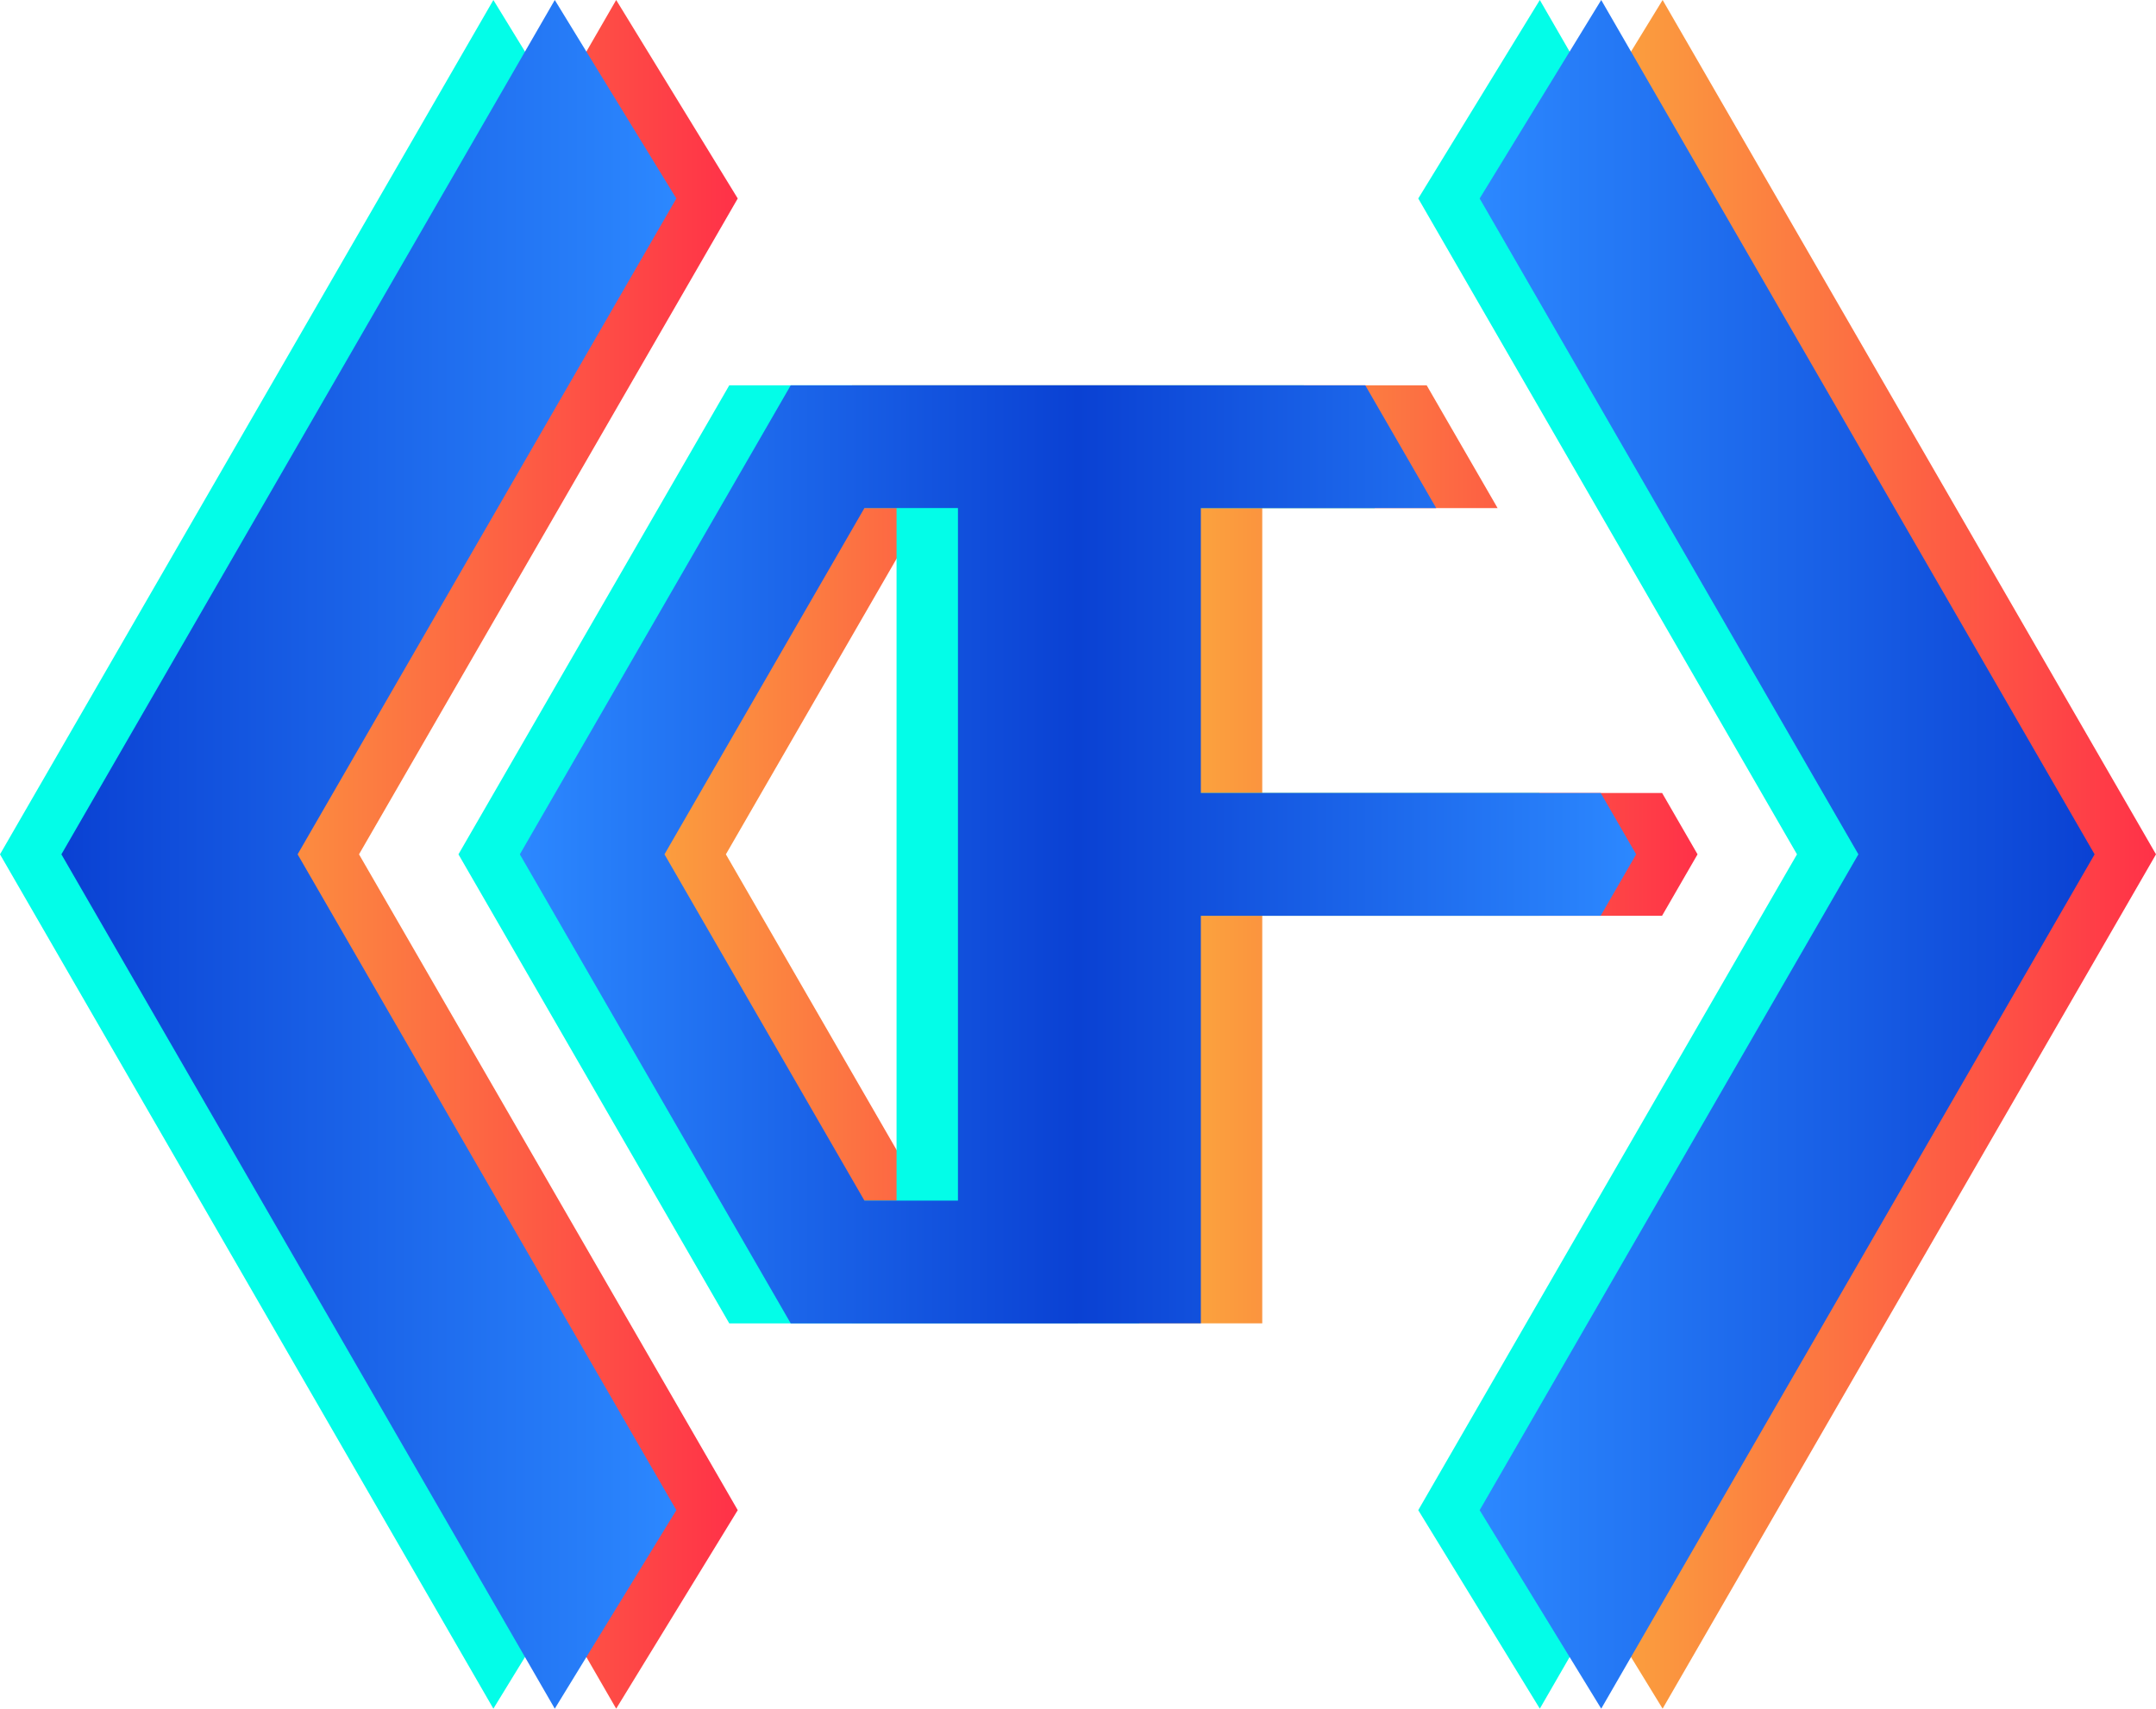
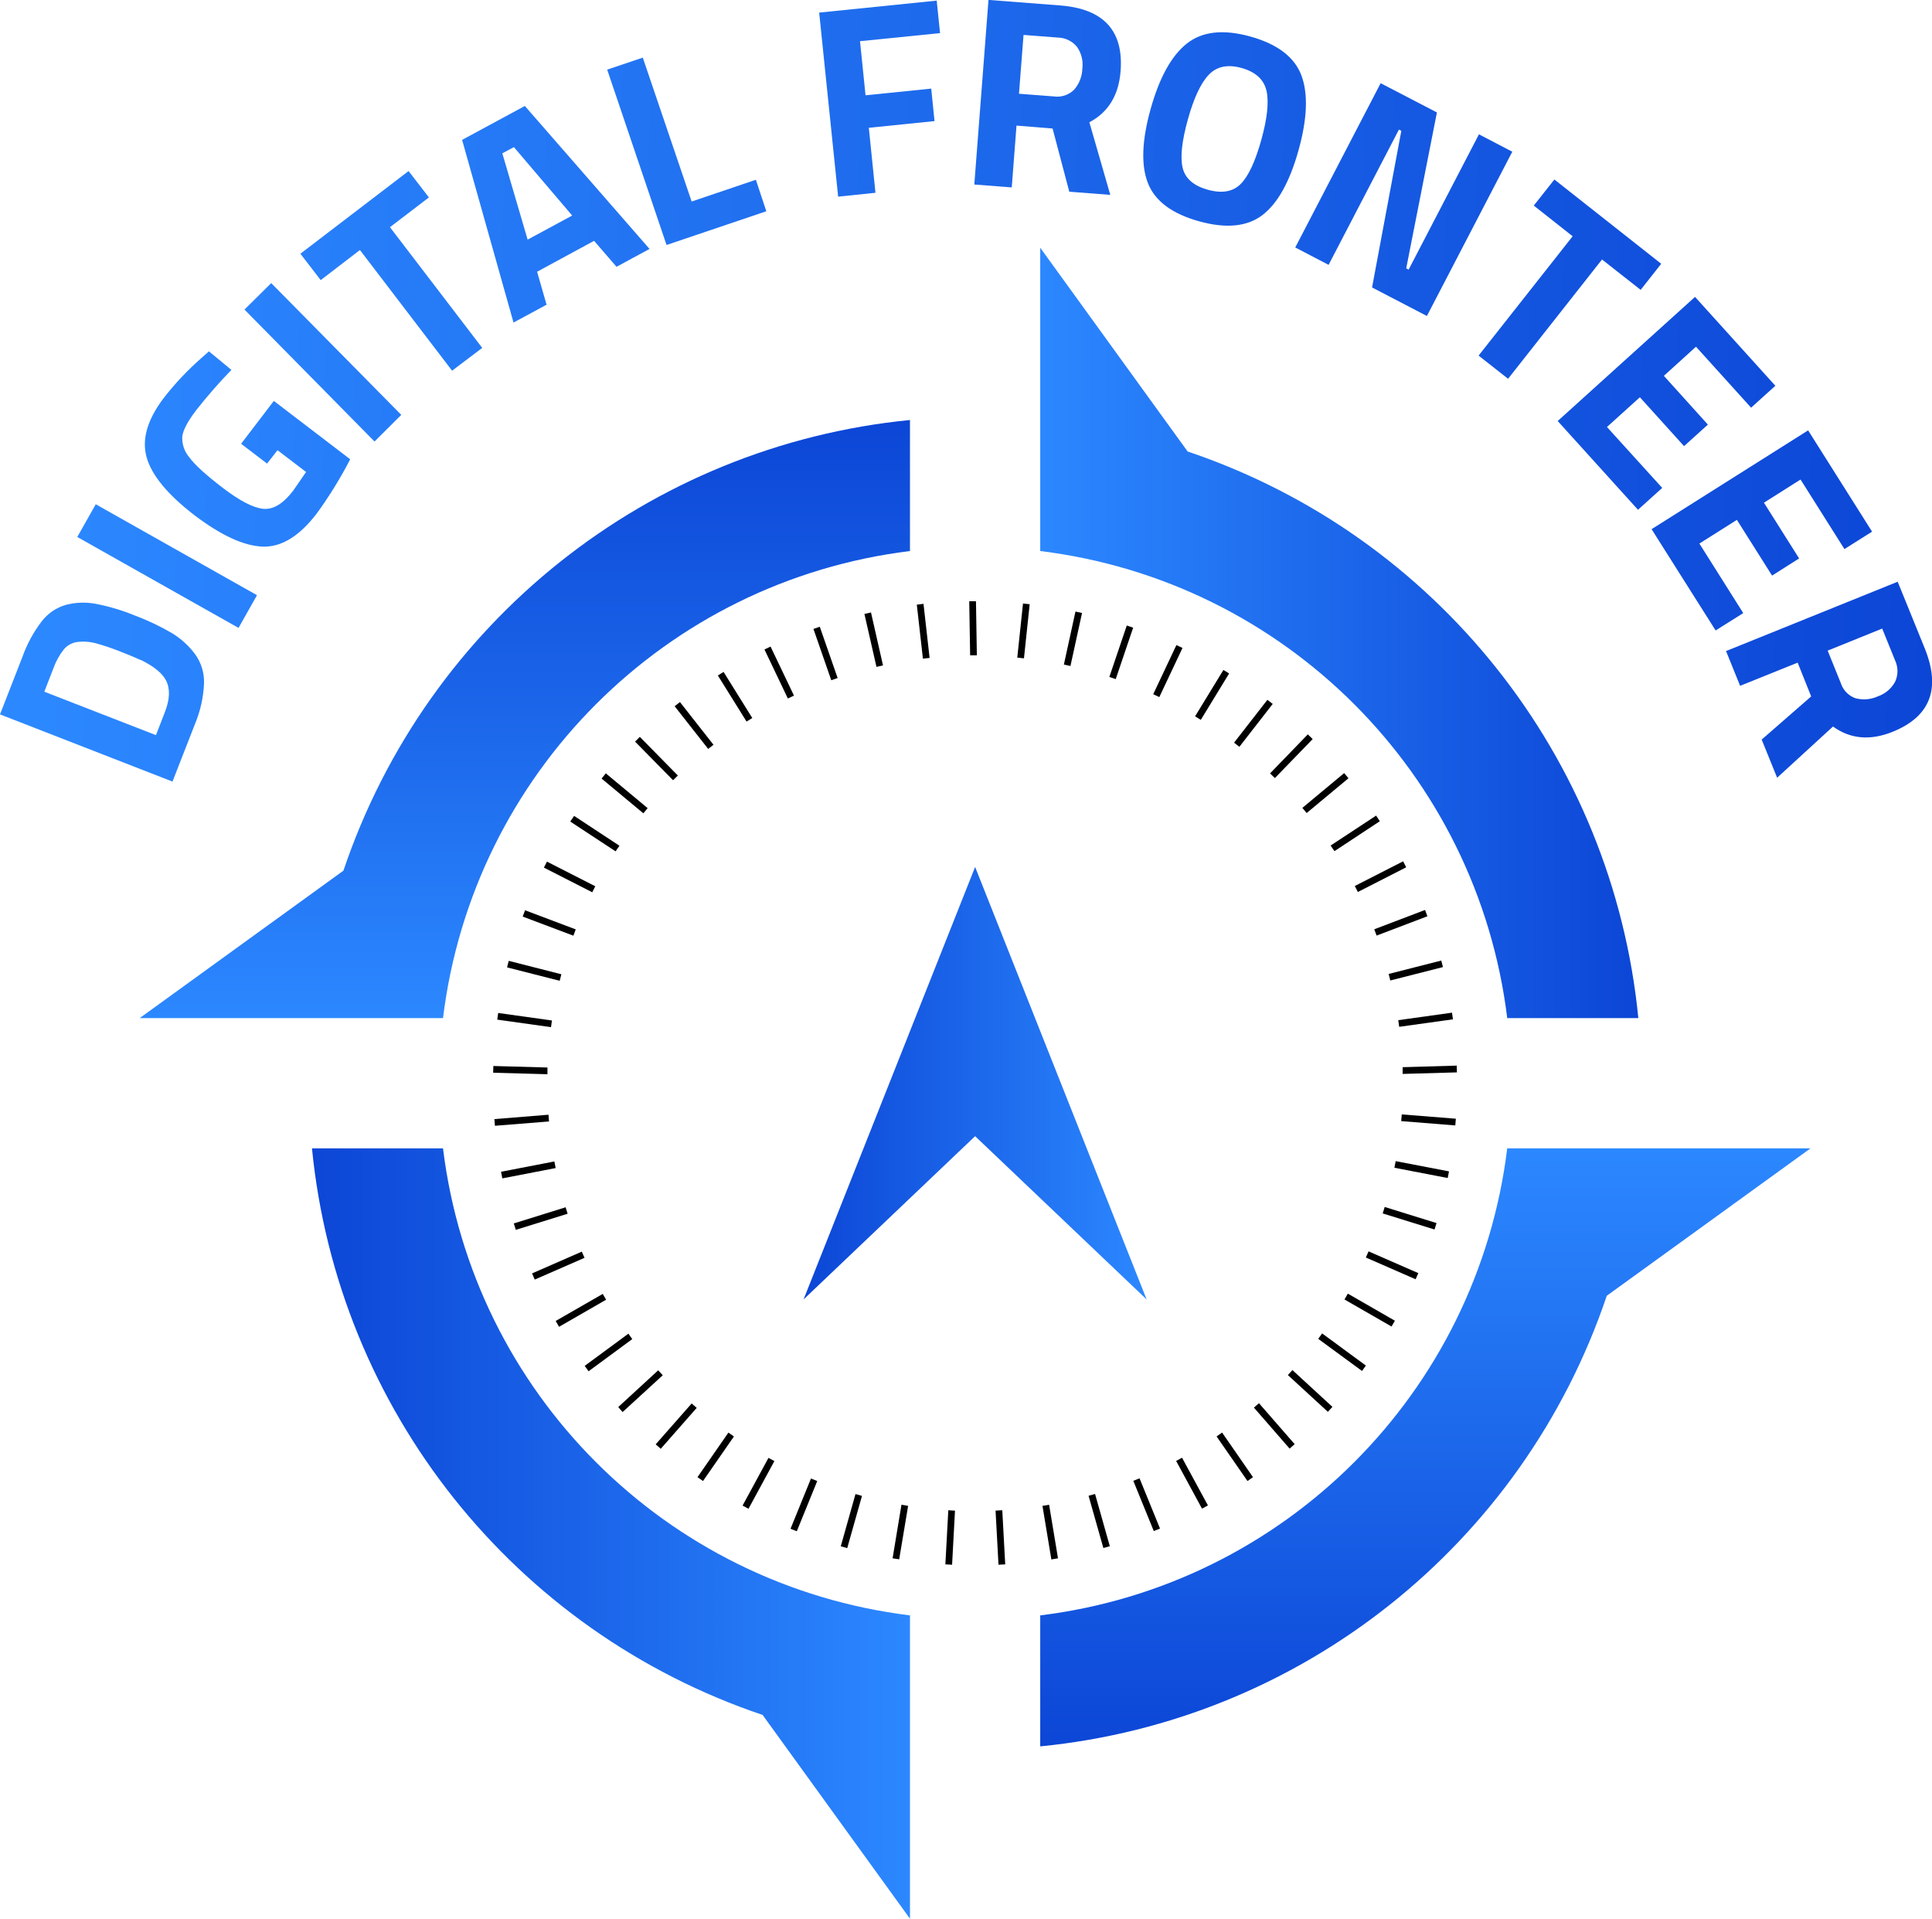
- <svg xmlns="http://www.w3.org/2000/svg" xmlns:xlink="http://www.w3.org/1999/xlink" id="Layer_1" data-name="Layer 1" viewBox="0 0 500 396.33">
+ <svg xmlns="http://www.w3.org/2000/svg" xmlns:xlink="http://www.w3.org/1999/xlink" id="Layer_1" data-name="Layer 1" viewBox="0 0 500 496.51">
  <defs>
-     <style>.cls-1{fill:url(#linear-gradient);}.cls-2{fill:url(#linear-gradient-2);}.cls-3{fill:url(#linear-gradient-3);}.cls-4{fill:url(#linear-gradient-4);}.cls-5{fill:#03fde8;}.cls-6{fill:url(#linear-gradient-5);}.cls-7{fill:url(#linear-gradient-6);}.cls-8{fill:url(#linear-gradient-7);}.cls-9{fill:url(#linear-gradient-8);}</style>
-     <linearGradient id="linear-gradient" x1="264.24" y1="250" x2="393.68" y2="250" gradientUnits="userSpaceOnUse">
-       <stop offset="0" stop-color="#fab03c" />
-       <stop offset="1" stop-color="#ff3148" />
+     <style>.cls-1{fill:url(#linear-gradient);}.cls-2{fill:url(#linear-gradient-2);}.cls-3{fill:url(#linear-gradient-3);}.cls-4{fill:url(#linear-gradient-4);}.cls-5{fill:url(#linear-gradient-5);}.cls-6{fill:url(#linear-gradient-6);}.cls-7{fill:url(#linear-gradient-7);}.cls-8{fill:url(#linear-gradient-8);}.cls-9{fill:url(#linear-gradient-9);}.cls-10{fill:url(#linear-gradient-10);}.cls-11{fill:url(#linear-gradient-11);}.cls-12{fill:url(#linear-gradient-12);}.cls-13{fill:url(#linear-gradient-13);}.cls-14{fill:url(#linear-gradient-14);}.cls-15{fill:url(#linear-gradient-15);}.cls-16{fill:url(#linear-gradient-16);}.cls-17{fill:url(#linear-gradient-17);}.cls-18{fill:url(#linear-gradient-18);}.cls-19{fill:url(#linear-gradient-19);}.cls-20{fill:url(#linear-gradient-20);}</style>
+     <linearGradient id="linear-gradient" x1="269.21" y1="165.52" x2="423.98" y2="165.52" gradientUnits="userSpaceOnUse">
+       <stop offset="0" stop-color="#2c88ff" />
+       <stop offset="1" stop-color="#0c46d6" />
    </linearGradient>
-     <linearGradient id="linear-gradient-2" x1="134.8" y1="250.01" x2="264.24" y2="250.01" xlink:href="#linear-gradient" />
-     <linearGradient id="linear-gradient-3" x1="28.48" y1="198.16" x2="171.09" y2="198.16" xlink:href="#linear-gradient" />
-     <linearGradient id="linear-gradient-4" x1="357.39" y1="198.16" x2="500" y2="198.16" xlink:href="#linear-gradient" />
-     <linearGradient id="linear-gradient-5" x1="250" y1="250" x2="379.44" y2="250" gradientUnits="userSpaceOnUse">
-       <stop offset="0" stop-color="#0a41d3" />
-       <stop offset="1" stop-color="#2c88ff" />
-     </linearGradient>
-     <linearGradient id="linear-gradient-6" x1="120.56" y1="250.01" x2="250" y2="250.01" gradientUnits="userSpaceOnUse">
-       <stop offset="0" stop-color="#2c88ff" />
-       <stop offset="1" stop-color="#0a41d3" />
-     </linearGradient>
-     <linearGradient id="linear-gradient-7" x1="14.24" y1="198.16" x2="156.85" y2="198.16" xlink:href="#linear-gradient-5" />
-     <linearGradient id="linear-gradient-8" x1="2508.25" y1="250" x2="2650.86" y2="250" gradientTransform="matrix(-1, 0, 0, 1, 2994.01, -51.84)" xlink:href="#linear-gradient-5" />
+     <linearGradient id="linear-gradient-2" x1="5065.25" y1="-4780.83" x2="5220.02" y2="-4780.83" gradientTransform="translate(4916.66 5330.45) rotate(-90)" xlink:href="#linear-gradient" />
+     <linearGradient id="linear-gradient-3" x1="9753.24" y1="151.24" x2="9908.01" y2="151.24" gradientTransform="translate(9988.75 549.83) rotate(180)" xlink:href="#linear-gradient" />
+     <linearGradient id="linear-gradient-4" x1="4634.7" y1="5064.28" x2="4789.46" y2="5064.28" gradientTransform="translate(5433.17 -4335.79) rotate(90)" xlink:href="#linear-gradient" />
+     <linearGradient id="linear-gradient-5" x1="296.75" y1="280.31" x2="207.96" y2="280.31" xlink:href="#linear-gradient" />
+     <linearGradient id="linear-gradient-6" x1="10.99" y1="180.03" x2="498.97" y2="197.8" xlink:href="#linear-gradient" />
+     <linearGradient id="linear-gradient-7" x1="12.19" y1="147.1" x2="500.17" y2="164.87" xlink:href="#linear-gradient" />
+     <linearGradient id="linear-gradient-8" x1="13.32" y1="116.18" x2="501.3" y2="133.94" xlink:href="#linear-gradient" />
+     <linearGradient id="linear-gradient-9" x1="14.16" y1="92.96" x2="502.14" y2="110.73" xlink:href="#linear-gradient" />
+     <linearGradient id="linear-gradient-10" x1="15.06" y1="68.33" x2="503.04" y2="86.1" xlink:href="#linear-gradient" />
+     <linearGradient id="linear-gradient-11" x1="15.62" y1="52.86" x2="503.6" y2="70.63" xlink:href="#linear-gradient" />
+     <linearGradient id="linear-gradient-12" x1="16.26" y1="35.32" x2="504.24" y2="53.09" xlink:href="#linear-gradient" />
+     <linearGradient id="linear-gradient-13" x1="16.84" y1="19.5" x2="504.82" y2="37.27" xlink:href="#linear-gradient" />
+     <linearGradient id="linear-gradient-14" x1="16.9" y1="17.71" x2="504.88" y2="35.47" xlink:href="#linear-gradient" />
+     <linearGradient id="linear-gradient-15" x1="16.67" y1="24.17" x2="504.65" y2="41.94" xlink:href="#linear-gradient" />
+     <linearGradient id="linear-gradient-16" x1="16.06" y1="40.74" x2="504.04" y2="58.5" xlink:href="#linear-gradient" />
+     <linearGradient id="linear-gradient-17" x1="15.36" y1="60.11" x2="503.34" y2="77.87" xlink:href="#linear-gradient" />
+     <linearGradient id="linear-gradient-18" x1="14.24" y1="90.95" x2="502.22" y2="108.72" xlink:href="#linear-gradient" />
+     <linearGradient id="linear-gradient-19" x1="13.07" y1="122.88" x2="501.05" y2="140.64" xlink:href="#linear-gradient" />
+     <linearGradient id="linear-gradient-20" x1="11.7" y1="160.72" x2="499.67" y2="178.49" xlink:href="#linear-gradient" />
  </defs>
-   <path class="cls-1" d="M264.24,141.21h66.62l16.45,28.48H292.73v66.08h92.73L393.68,250l-8.23,14.25H292.73v94.54H264.24Z" transform="translate(0 -51.84)" />
-   <path class="cls-2" d="M197.62,141.21,134.8,250,197.62,358.8h66.62V141.22ZM236.4,330.32H214.71L168.34,250l46.37-80.32H236.4Z" transform="translate(0 -51.84)" />
-   <polygon class="cls-3" points="142.9 0 171.09 46.04 83.26 198.16 171.09 350.28 142.9 396.32 28.48 198.16 142.9 0" />
-   <polygon class="cls-4" points="385.58 0 357.39 46.04 445.22 198.16 357.39 350.28 385.58 396.32 500 198.16 385.58 0" />
-   <path class="cls-5" d="M235.76,141.21h66.62l16.44,28.48H264.24v66.08H357L365.2,250,357,264.25H264.24v94.54H235.76Z" transform="translate(0 -51.84)" />
-   <path class="cls-5" d="M169.13,141.21,106.32,250,169.13,358.8h66.63V141.22Zm38.79,189.11H186.23L139.85,250l46.37-80.32h21.7Z" transform="translate(0 -51.84)" />
-   <polygon class="cls-5" points="114.42 0 142.61 46.04 54.78 198.16 142.61 350.28 114.42 396.32 0 198.16 114.42 0" />
-   <polygon class="cls-5" points="357.1 0 328.91 46.04 416.74 198.16 328.91 350.28 357.1 396.32 471.51 198.16 357.1 0" />
-   <path class="cls-6" d="M250,141.21h66.62l16.45,28.48H278.49v66.08h92.73L379.44,250l-8.23,14.25H278.49v94.54H250Z" transform="translate(0 -51.84)" />
-   <path class="cls-7" d="M183.38,141.21,120.56,250,183.38,358.8H250V141.22Zm38.78,189.11H200.47L154.1,250l46.37-80.32h21.69Z" transform="translate(0 -51.84)" />
-   <polygon class="cls-8" points="128.66 0 156.85 46.04 69.02 198.16 156.85 350.28 128.66 396.32 14.24 198.16 128.66 0" />
-   <polygon class="cls-9" points="371.34 0 343.15 46.04 430.98 198.16 343.15 350.28 371.34 396.32 485.76 198.16 371.34 0" />
+   <path d="M164.35,193.65l1.24-1.22,9.84,10-1.24,1.22Z" transform="translate(0 -1.74)" />
+   <path d="M174.6,184.5l1.37-1.08,8.68,11.05-1.37,1.08Z" transform="translate(0 -1.74)" />
+   <path d="M185.78,176.54l1.48-.92,7.43,11.93-1.48.92Z" transform="translate(0 -1.74)" />
+   <path d="M197.84,169.81l1.58-.75,6.06,12.69-1.58.75Z" transform="translate(0 -1.74)" />
+   <path d="M210.52,164.5l1.64-.57,4.62,13.27-1.65.57Z" transform="translate(0 -1.74)" />
+   <path d="M223.71,160.62l1.7-.39,3.11,13.7-1.69.39Z" transform="translate(0 -1.74)" />
+   <path d="M237.27,158.22,239,158l1.58,14-1.73.19Z" transform="translate(0 -1.74)" />
+   <path d="M250.84,157.33l1.74,0,.23,14-1.74,0Z" transform="translate(0 -1.74)" />
+   <path d="M264.75,157.92l1.73.18-1.48,14-1.73-.18Z" transform="translate(0 -1.74)" />
+   <path d="M278.33,160l1.7.37-3,13.72-1.7-.37Z" transform="translate(0 -1.74)" />
+   <path d="M291.61,163.61l1.65.56-4.51,13.31-1.65-.56Z" transform="translate(0 -1.74)" />
+   <path d="M304.45,168.68l1.58.74-6,12.71-1.58-.74Z" transform="translate(0 -1.74)" />
+   <path d="M316.62,175.11l1.48.91-7.33,12-1.49-.9Z" transform="translate(0 -1.74)" />
+   <path d="M328,182.84l1.38,1.06L320.75,195l-1.38-1.07Z" transform="translate(0 -1.74)" />
+   <path d="M338.46,191.78l1.26,1.22-9.78,10.09-1.25-1.21Z" transform="translate(0 -1.74)" />
+   <path d="M347.87,201.8l1.11,1.34-10.82,9-1.11-1.34Z" transform="translate(0 -1.74)" />
+   <path d="M356.14,212.8l.95,1.46L345.36,222l-1-1.45Z" transform="translate(0 -1.74)" />
+   <path d="M363.13,224.63l.79,1.55-12.51,6.39-.79-1.55Z" transform="translate(0 -1.74)" />
+   <path d="M368.8,237.22l.61,1.63-13.14,5-.61-1.63Z" transform="translate(0 -1.74)" />
+   <path d="M373,250.31l.43,1.69-13.62,3.47-.43-1.69Z" transform="translate(0 -1.74)" />
+   <path d="M375.78,263.8l.24,1.72-13.91,1.94-.24-1.72Z" transform="translate(0 -1.74)" />
+   <path d="M377,277.5l.05,1.75-14.05.4,0-1.74Z" transform="translate(0 -1.74)" />
+   <path d="M376.77,291.24l-.14,1.74-14-1.12.14-1.73Z" transform="translate(0 -1.74)" />
+   <path d="M375,304.87l-.33,1.72-13.8-2.66.33-1.71Z" transform="translate(0 -1.74)" />
+   <path d="M371.77,318.25l-.52,1.66-13.41-4.16.52-1.67Z" transform="translate(0 -1.74)" />
+   <path d="M367.06,331.2l-.7,1.59-12.88-5.63.7-1.59Z" transform="translate(0 -1.74)" />
+   <path d="M361,343.52l-.87,1.5-12.18-7,.87-1.51Z" transform="translate(0 -1.74)" />
+   <path d="M353.49,355.12l-1,1.4-11.33-8.31,1-1.41Z" transform="translate(0 -1.74)" />
+   <path d="M344.83,365.81l-1.18,1.28-10.35-9.51,1.18-1.29Z" transform="translate(0 -1.74)" />
+   <path d="M335.06,375.46l-1.31,1.15L324.51,366l1.31-1.14Z" transform="translate(0 -1.74)" />
+   <path d="M324.27,384l-1.42,1-8-11.54,1.43-1Z" transform="translate(0 -1.74)" />
+   <path d="M312.61,391.31l-1.53.84-6.7-12.35,1.53-.83Z" transform="translate(0 -1.74)" />
+   <path d="M300.21,397.3l-1.61.65-5.3-13,1.61-.65Z" transform="translate(0 -1.74)" />
+   <path d="M287.22,401.87l-1.67.47-3.83-13.52,1.68-.47Z" transform="translate(0 -1.74)" />
+   <path d="M273.81,405l-1.72.29-2.3-13.86,1.72-.28Z" transform="translate(0 -1.74)" />
+   <path d="M260.15,406.57l-1.74.09-.76-14,1.74-.1Z" transform="translate(0 -1.74)" />
+   <path d="M246.4,406.66l-1.74-.09.76-14,1.73.1Z" transform="translate(0 -1.74)" />
+   <path d="M232.71,405.26,231,405l2.3-13.86,1.72.29Z" transform="translate(0 -1.74)" />
+   <path d="M219.26,402.36l-1.67-.47,3.81-13.52,1.68.48Z" transform="translate(0 -1.74)" />
+   <path d="M206.21,398l-1.62-.65,5.29-13,1.62.65Z" transform="translate(0 -1.74)" />
+   <path d="M193.71,392.18l-1.53-.83,6.7-12.34,1.53.83Z" transform="translate(0 -1.74)" />
+   <path d="M181.94,385l-1.43-1,8-11.53,1.43,1Z" transform="translate(0 -1.74)" />
+   <path d="M171,376.66l-1.31-1.15L179,364.93l1.31,1.14Z" transform="translate(0 -1.74)" />
+   <path d="M161.13,367.15,160,365.86l10.34-9.51,1.18,1.28Z" transform="translate(0 -1.74)" />
+   <path d="M152.32,356.6l-1-1.4,11.31-8.33,1,1.4Z" transform="translate(0 -1.74)" />
+   <path d="M144.68,345.09l-.87-1.51,12.18-7,.87,1.5Z" transform="translate(0 -1.74)" />
+   <path d="M138.39,332.87l-.69-1.6,12.87-5.63.7,1.6Z" transform="translate(0 -1.74)" />
+   <path d="M133.49,320l-.52-1.66,13.41-4.18.52,1.67Z" transform="translate(0 -1.74)" />
+   <path d="M130,306.68l-.33-1.71,13.8-2.67.33,1.71Z" transform="translate(0 -1.74)" />
+   <path d="M128.09,293.07l-.14-1.73,14-1.13.14,1.74Z" transform="translate(0 -1.74)" />
+   <path d="M127.63,279.34l.05-1.74,14,.39,0,1.74Z" transform="translate(0 -1.74)" />
+   <path d="M128.69,265.6l.24-1.72,13.91,1.94-.24,1.73Z" transform="translate(0 -1.74)" />
+   <path d="M131.23,252.08l.43-1.69,13.62,3.47-.43,1.69Z" transform="translate(0 -1.74)" />
+   <path d="M135.27,238.93l.62-1.63L149,242.25l-.61,1.63Z" transform="translate(0 -1.74)" />
+   <path d="M140.76,226.26l.79-1.55,12.51,6.38-.79,1.55Z" transform="translate(0 -1.74)" />
+   <path d="M147.58,214.34l1-1.46,11.73,7.72-1,1.45Z" transform="translate(0 -1.74)" />
+   <path d="M155.68,203.21l1.11-1.34,10.82,9-1.11,1.34Z" transform="translate(0 -1.74)" />
+   <path class="cls-1" d="M390.07,265.2H424A172.57,172.57,0,0,0,307.36,118.58L269.21,65.85v78.49A138.79,138.79,0,0,1,390.07,265.2Z" transform="translate(0 -1.74)" />
+   <path class="cls-2" d="M235.5,144.34V110.43A172.57,172.57,0,0,0,88.88,227.05L36.16,265.2h78.49A138.78,138.78,0,0,1,235.5,144.34Z" transform="translate(0 -1.74)" />
+   <path class="cls-3" d="M114.65,298.91H80.74A172.57,172.57,0,0,0,197.36,445.53l38.14,52.73V419.77A138.79,138.79,0,0,1,114.65,298.91Z" transform="translate(0 -1.74)" />
+   <path class="cls-4" d="M269.21,419.77v33.9A172.58,172.58,0,0,0,415.83,337.06l52.73-38.15H390.07A138.8,138.8,0,0,1,269.21,419.77Z" transform="translate(0 -1.74)" />
+   <polygon class="cls-5" points="252.36 224.35 207.96 336.27 252.36 294.02 296.75 336.27 252.36 224.35" />
+   <path class="cls-6" d="M50.5,189l-5.86,15L0,186.61l5.85-15a33.77,33.77,0,0,1,4.92-9.05A12.14,12.14,0,0,1,17,158.28a17.59,17.59,0,0,1,7.68-.3,52.82,52.82,0,0,1,10.12,3,62.38,62.38,0,0,1,9.73,4.62,20.84,20.84,0,0,1,6,5.48,12.24,12.24,0,0,1,2.27,7.58A30.55,30.55,0,0,1,50.5,189Zm-14-16.42q-2.05-.94-5.76-2.39a59.41,59.41,0,0,0-6-2,12.42,12.42,0,0,0-4.55-.34,5.57,5.57,0,0,0-3.67,1.94,17.4,17.4,0,0,0-2.72,4.95l-2.33,6,28.89,11.24,2.33-6c1.28-3.29,1.37-6,.29-8.13C42.05,176,39.9,174.22,36.48,172.53Z" transform="translate(0 -1.74)" />
+   <path class="cls-7" d="M61.73,164.23,20,140.7l4.78-8.47,41.73,23.54Z" transform="translate(0 -1.74)" />
+   <path class="cls-8" d="M69.12,121.71l-6.72-5.13,8.47-11.09,19.76,15.1a107.57,107.57,0,0,1-8.63,14q-6.8,8.91-14.1,8.6T50.23,135Q39.88,127,37.94,120.06t4.43-15.32a73.91,73.91,0,0,1,9.77-10.36l1.93-1.72,5.82,4.8a133.84,133.84,0,0,0-9.13,10.45q-3.27,4.29-3.59,6.79A7.61,7.61,0,0,0,49,120.09q2.1,2.89,8.67,7.91t10.45,5.41q3.87.39,7.77-4.71l3.32-4.82-7.39-5.64Z" transform="translate(0 -1.74)" />
+   <path class="cls-9" d="M96.93,116,63.27,81.85,70.19,75l33.66,34.1Z" transform="translate(0 -1.74)" />
+   <path class="cls-10" d="M83,74.23,77.74,67.4l28-21.4L111,52.83l-10.08,7.7,23.88,31.24L117,97.67,93.15,66.44Z" transform="translate(0 -1.74)" />
+   <path class="cls-11" d="M132.9,85.21,119.59,37.94l16.24-8.78,32.27,37-8.55,4.62-5.8-6.72-14.75,8,2.45,8.53ZM130,41.42l6.55,22.33,11.53-6.23L133,39.81Z" transform="translate(0 -1.74)" />
+   <path class="cls-12" d="M198.32,56.41,172.5,65.14,157.14,19.76l9.21-3.11L179,53.89l16.62-5.63Z" transform="translate(0 -1.74)" />
+   <path class="cls-13" d="M216.91,52.63,212,5l30.42-3.1.86,8.41L222.57,12.4l1.43,14,17-1.73.85,8.41-17,1.73,1.72,16.82Z" transform="translate(0 -1.74)" />
+   <path class="cls-14" d="M263.07,34.24l-1.23,16-9.69-.75,3.67-47.77,18.54,1.43q16.86,1.29,15.65,17-.72,9.35-8.08,13.23l5.41,18.79-10.61-.82L272.41,35ZM278,24.93a8.63,8.63,0,0,0,2.11-5.42,8,8,0,0,0-1.37-5.62,6.52,6.52,0,0,0-5-2.43l-8.85-.68L263.71,26l9,.69A6.18,6.18,0,0,0,278,24.93Z" transform="translate(0 -1.74)" />
+   <path class="cls-15" d="M326.73,57.39Q320.8,61.92,310.3,59T297.07,49.1q-2.7-6.93.71-19.15T307.16,13q6-4.73,16.49-1.79t13.17,10.08q2.64,7.16-.77,19.36T326.73,57.39ZM306.07,45.18q1,4.13,6.5,5.66t8.5-1.47q3-3,5.34-11.38t1.36-12.75q-1-4.36-6.4-5.89t-8.52,1.72q-3.11,3.22-5.44,11.61T306.07,45.18Z" transform="translate(0 -1.74)" />
+   <path class="cls-16" d="M335.21,65.78l22.1-42.51,14.56,7.57-7.94,40.34.63.32,18.19-35L391.38,41l-22.1,42.51-14.19-7.38,7.57-40.53-.62-.32-18.2,35Z" transform="translate(0 -1.74)" />
+   <path class="cls-17" d="M396.94,54.94l5.33-6.75L429.92,70l-5.32,6.75-10-7.86L390.29,99.76l-7.63-6L407,62.88Z" transform="translate(0 -1.74)" />
+   <path class="cls-18" d="M403.13,110.69l35.54-32.12,20.79,23-6.28,5.67L438.92,91.46,430.61,99,442,111.62l-6.17,5.57-11.43-12.65-8.52,7.7L430.18,128l-6.27,5.66Z" transform="translate(0 -1.74)" />
+   <path class="cls-19" d="M427.43,138.68l40.51-25.57,16.55,26.21-7.15,4.51-11.36-18-9.47,6,9.1,14.42-7,4.44-9.1-14.42-9.71,6.13,11.35,18L444,164.89Z" transform="translate(0 -1.74)" />
+   <path class="cls-20" d="M465.23,173.22l-14.89,6-3.64-9,44.42-17.94,7,17.24q6.33,15.67-8.3,21.59-8.69,3.51-15.44-1.36L459.92,203l-4-9.87,12.81-11.17Zm15,9.22a8.62,8.62,0,0,0,5.79-.51,8.06,8.06,0,0,0,4.42-3.73,6.53,6.53,0,0,0,0-5.57l-3.33-8.23-14.11,5.71,3.38,8.36A6.17,6.17,0,0,0,480.21,182.44Z" transform="translate(0 -1.74)" />
</svg>
